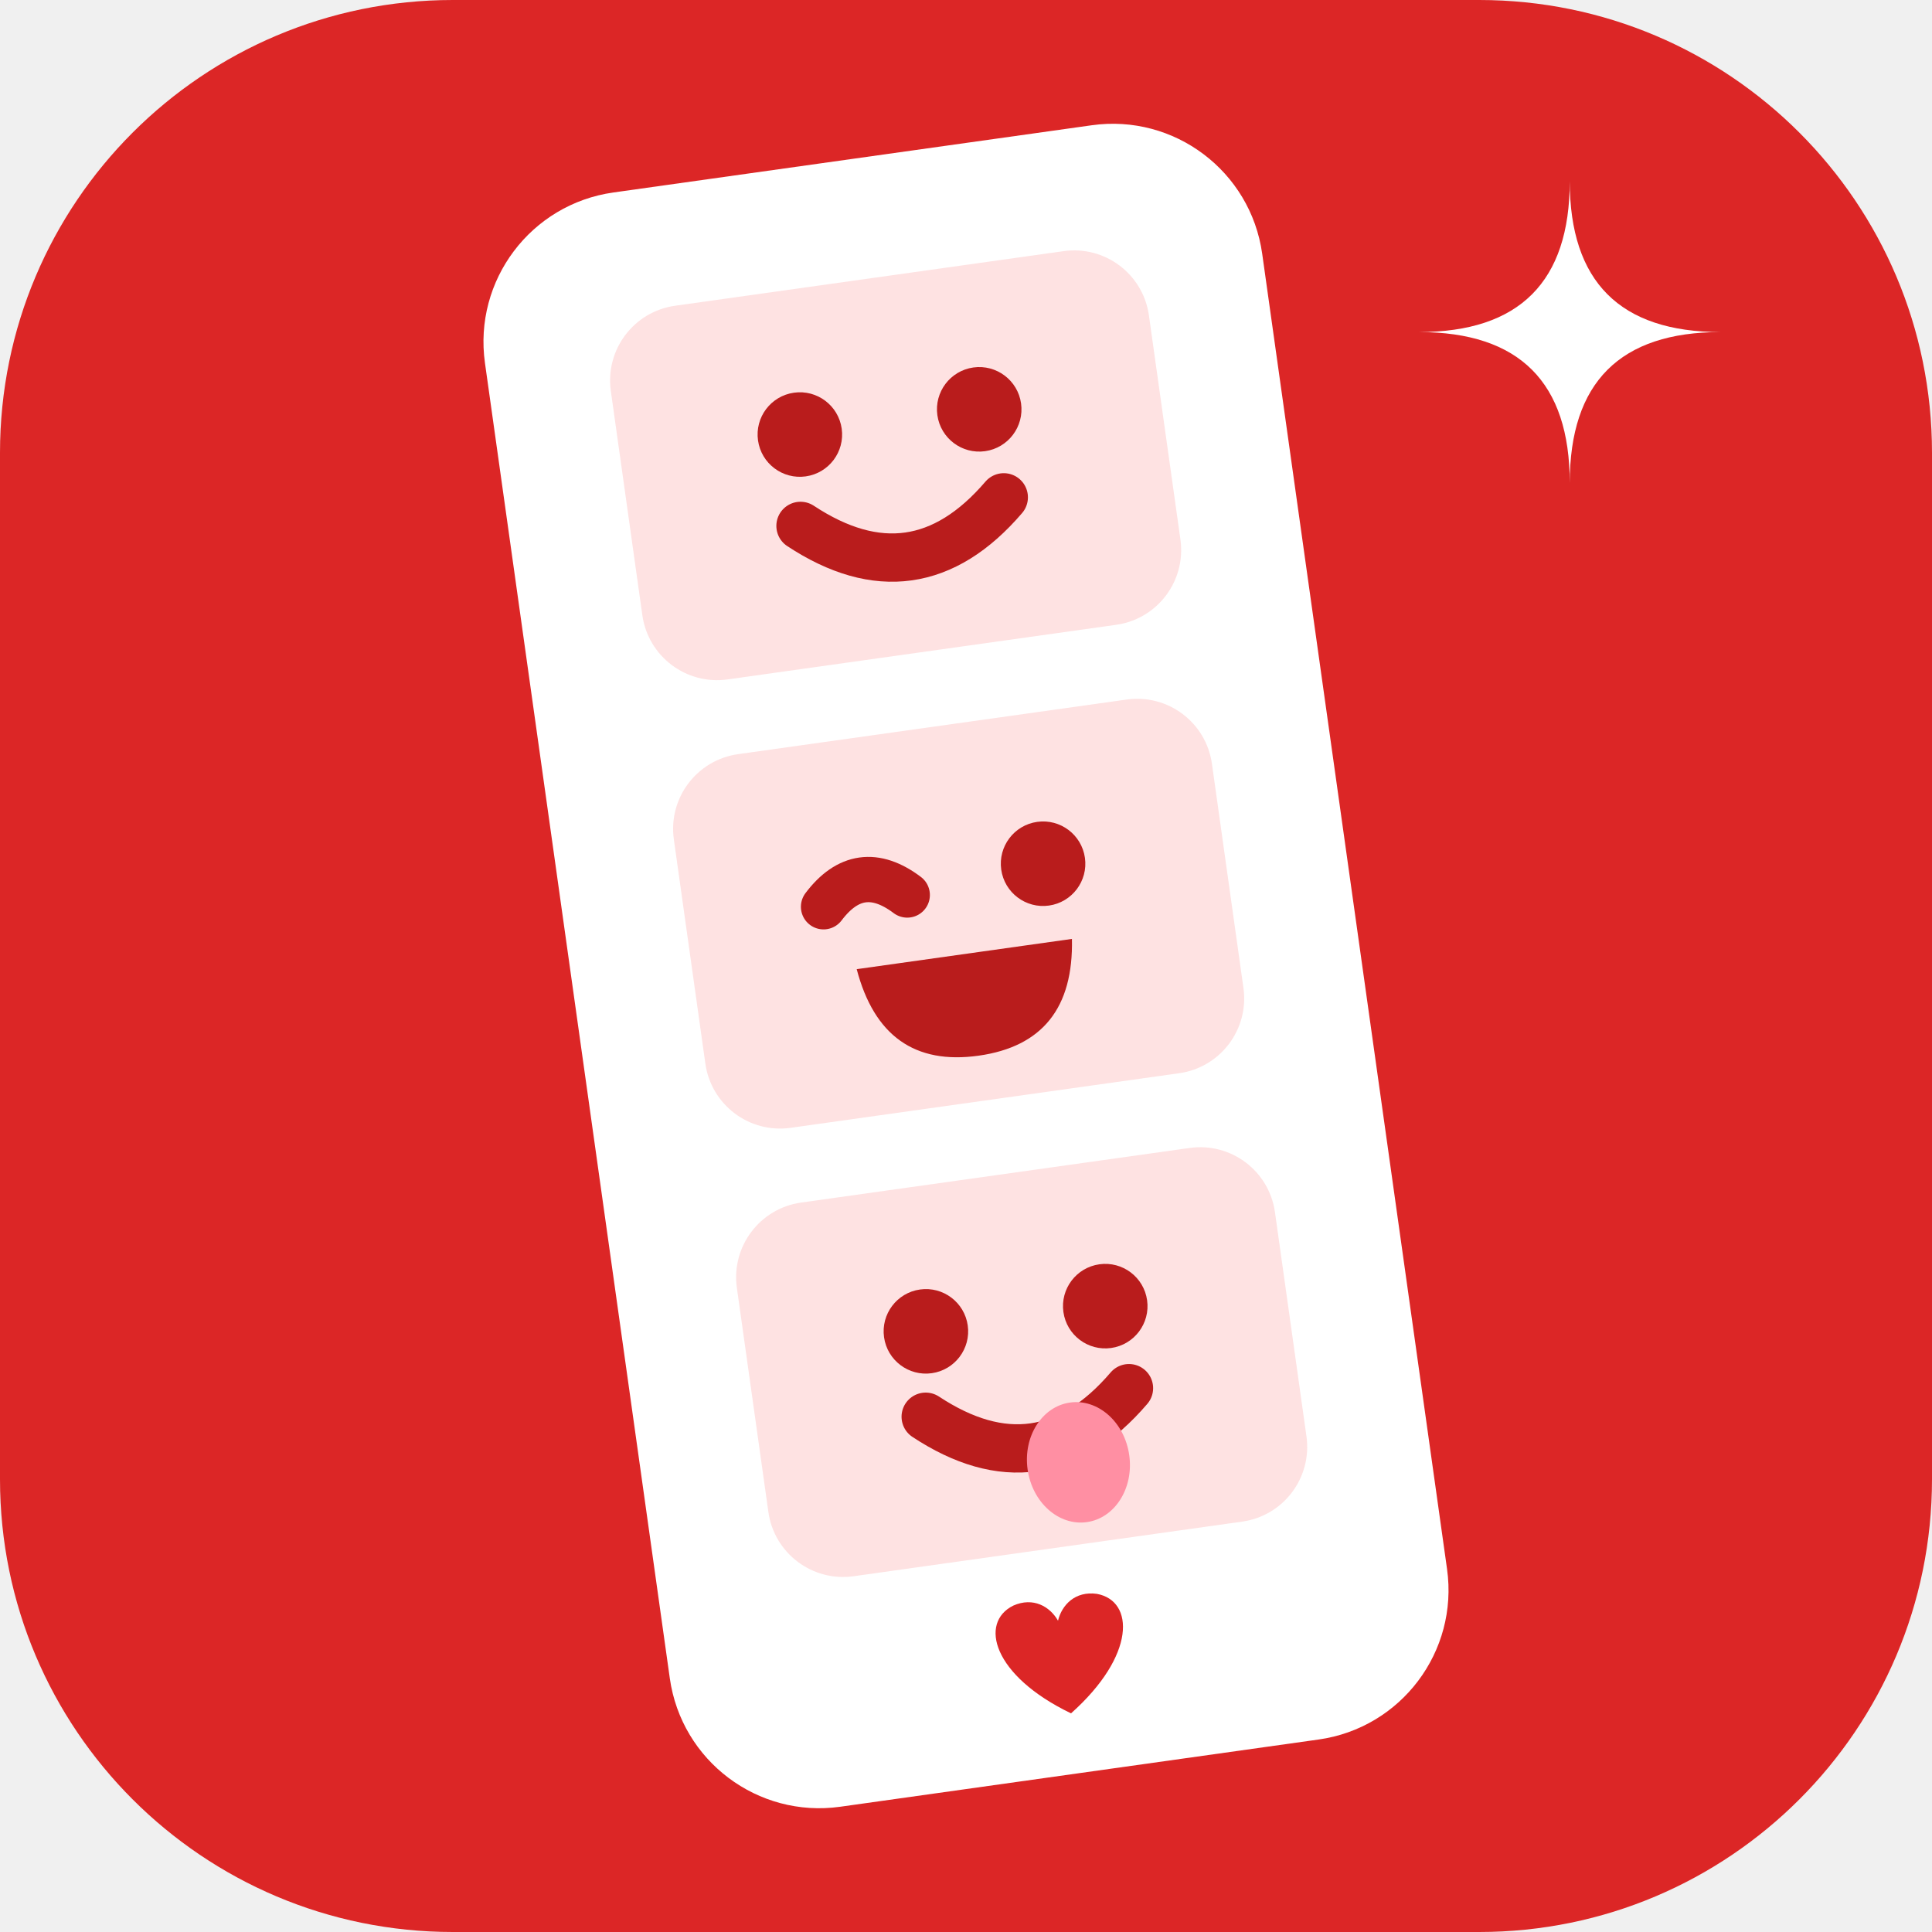
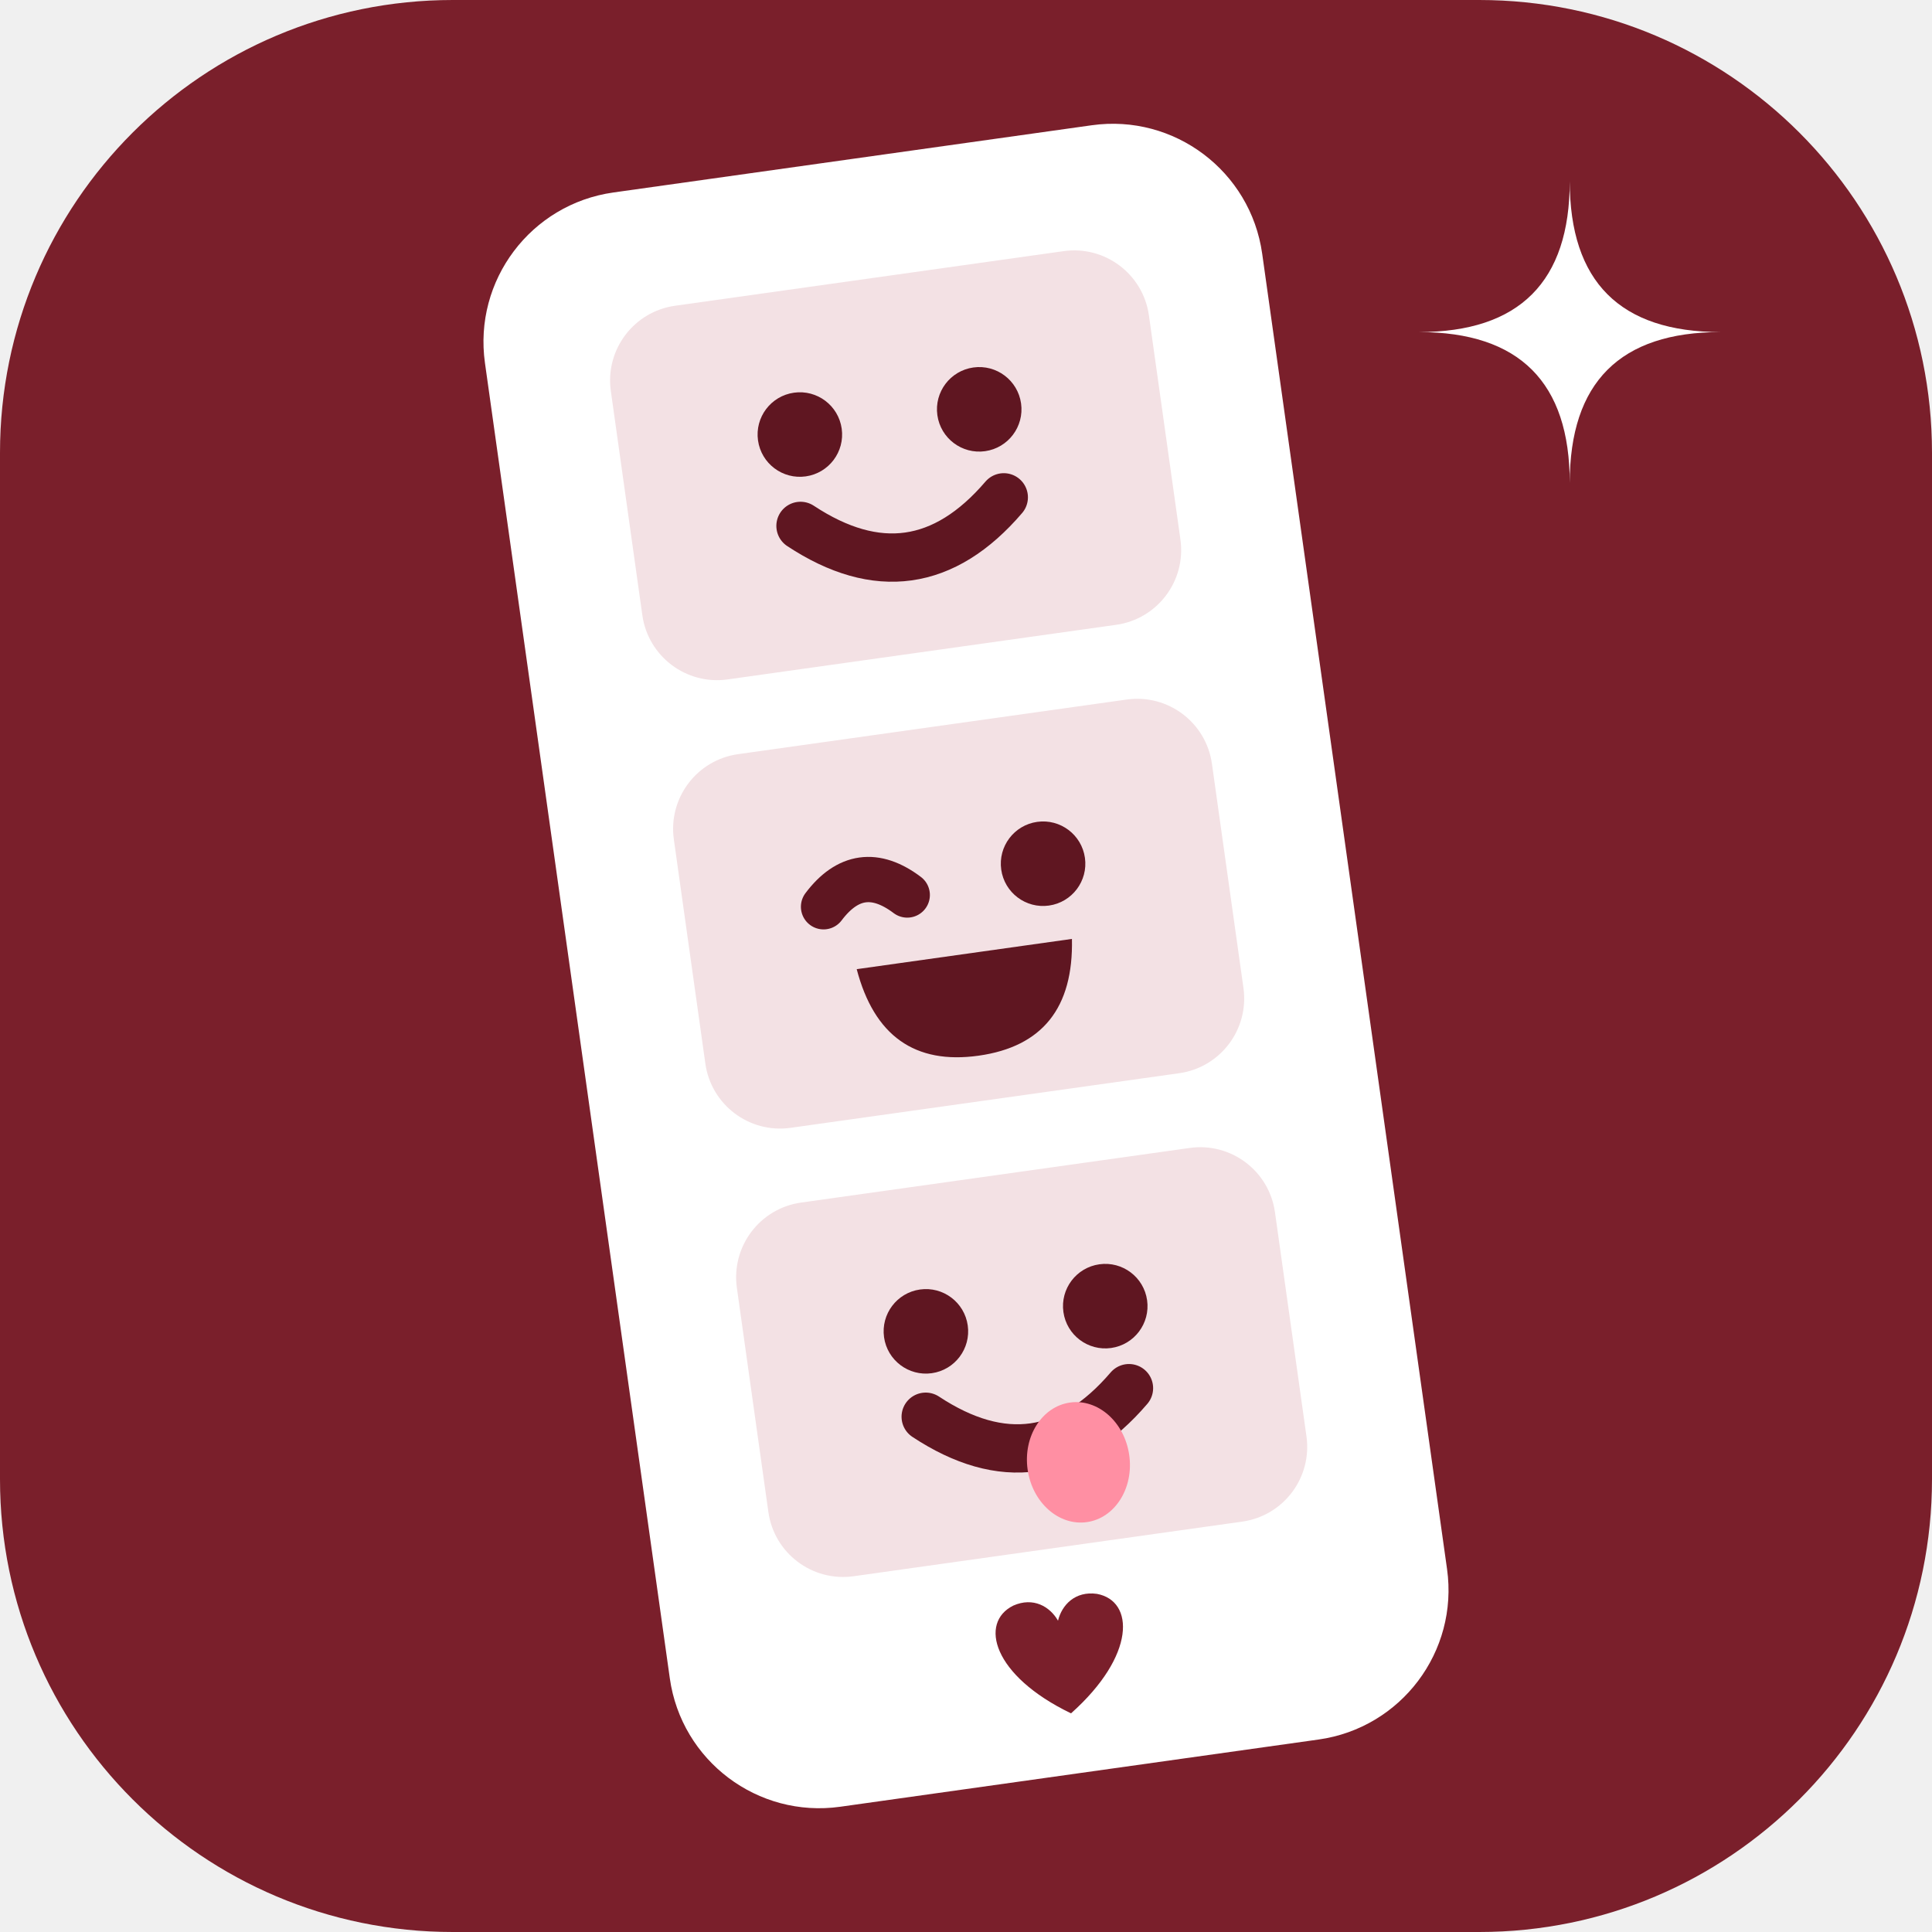
<svg xmlns="http://www.w3.org/2000/svg" width="64" height="64" viewBox="0 0 64 64">
-   <rect width="64" height="64" rx="15" fill="#dc2626" />
+   <rect width="64" height="64" rx="15" fill="#7a1f2b" />
  <g transform="rotate(-8 32 32)">
    <rect x="19" y="5" width="26" height="54" rx="5" fill="#ffffff" />
-     <rect x="23" y="9" width="18" height="12.5" rx="2.5" fill="#fee2e2" />
-     <rect x="23" y="24" width="18" height="12.5" rx="2.5" fill="#fee2e2" />
-     <rect x="23" y="39" width="18" height="12.5" rx="2.5" fill="#fee2e2" />
-     <circle cx="29" cy="13.8" r="1.4" fill="#b91c1c" />
-     <circle cx="35" cy="13.8" r="1.4" fill="#b91c1c" />
-     <path d="M28.6 16.8 Q32 19.8 35.4 16.8" fill="none" stroke="#b91c1c" stroke-width="1.6" stroke-linecap="round" />
-     <path d="M27.6 29.4 Q29 28 30.4 29.4" fill="none" stroke="#b91c1c" stroke-width="1.5" stroke-linecap="round" />
-     <circle cx="35" cy="29" r="1.4" fill="#b91c1c" />
-     <path d="M28.4 31.6 H35.6 Q35.2 35 32 35 Q28.8 35 28.4 31.6Z" fill="#b91c1c" />
-     <circle cx="29" cy="43.8" r="1.4" fill="#b91c1c" />
-     <circle cx="35" cy="43.8" r="1.4" fill="#b91c1c" />
-     <path d="M28.6 46.6 Q32 49.6 35.4 46.6" fill="none" stroke="#b91c1c" stroke-width="1.6" stroke-linecap="round" />
+     <rect x="23" y="9" width="18" height="12.5" rx="2.5" fill="#f3e1e4" />
+     <rect x="23" y="24" width="18" height="12.5" rx="2.5" fill="#f3e1e4" />
+     <rect x="23" y="39" width="18" height="12.5" rx="2.5" fill="#f3e1e4" />
+     <circle cx="29" cy="13.8" r="1.4" fill="#5f1621" />
+     <circle cx="35" cy="13.8" r="1.4" fill="#5f1621" />
+     <path d="M28.6 16.8 Q32 19.8 35.4 16.8" fill="none" stroke="#5f1621" stroke-width="1.6" stroke-linecap="round" />
+     <path d="M27.6 29.4 Q29 28 30.4 29.4" fill="none" stroke="#5f1621" stroke-width="1.5" stroke-linecap="round" />
+     <circle cx="35" cy="29" r="1.4" fill="#5f1621" />
+     <path d="M28.4 31.6 H35.6 Q35.2 35 32 35 Q28.8 35 28.4 31.6Z" fill="#5f1621" />
+     <circle cx="29" cy="43.8" r="1.4" fill="#5f1621" />
+     <circle cx="35" cy="43.8" r="1.4" fill="#5f1621" />
+     <path d="M28.6 46.6 Q32 49.6 35.4 46.6" fill="none" stroke="#5f1621" stroke-width="1.6" stroke-linecap="round" />
    <ellipse cx="33.4" cy="48.8" rx="1.7" ry="2" fill="#ff8fa3" />
-     <path d="M32 57 C29.6 55.4 29.4 53.6 30.6 53.2 C31.3 53 31.8 53.4 32 53.9 C32.2 53.4 32.7 53 33.4 53.2 C34.6 53.6 34.4 55.4 32 57Z" fill="#dc2626" />
+     <path d="M32 57 C29.6 55.4 29.4 53.6 30.6 53.2 C31.3 53 31.8 53.4 32 53.9 C32.2 53.4 32.7 53 33.4 53.2 C34.6 53.6 34.4 55.4 32 57Z" fill="#7a1f2b" />
  </g>
  <path d="M52 6 Q52 11 57 11 Q52 11 52 16 Q52 11 47 11 Q52 11 52 6Z" fill="#ffffff" />
</svg>
